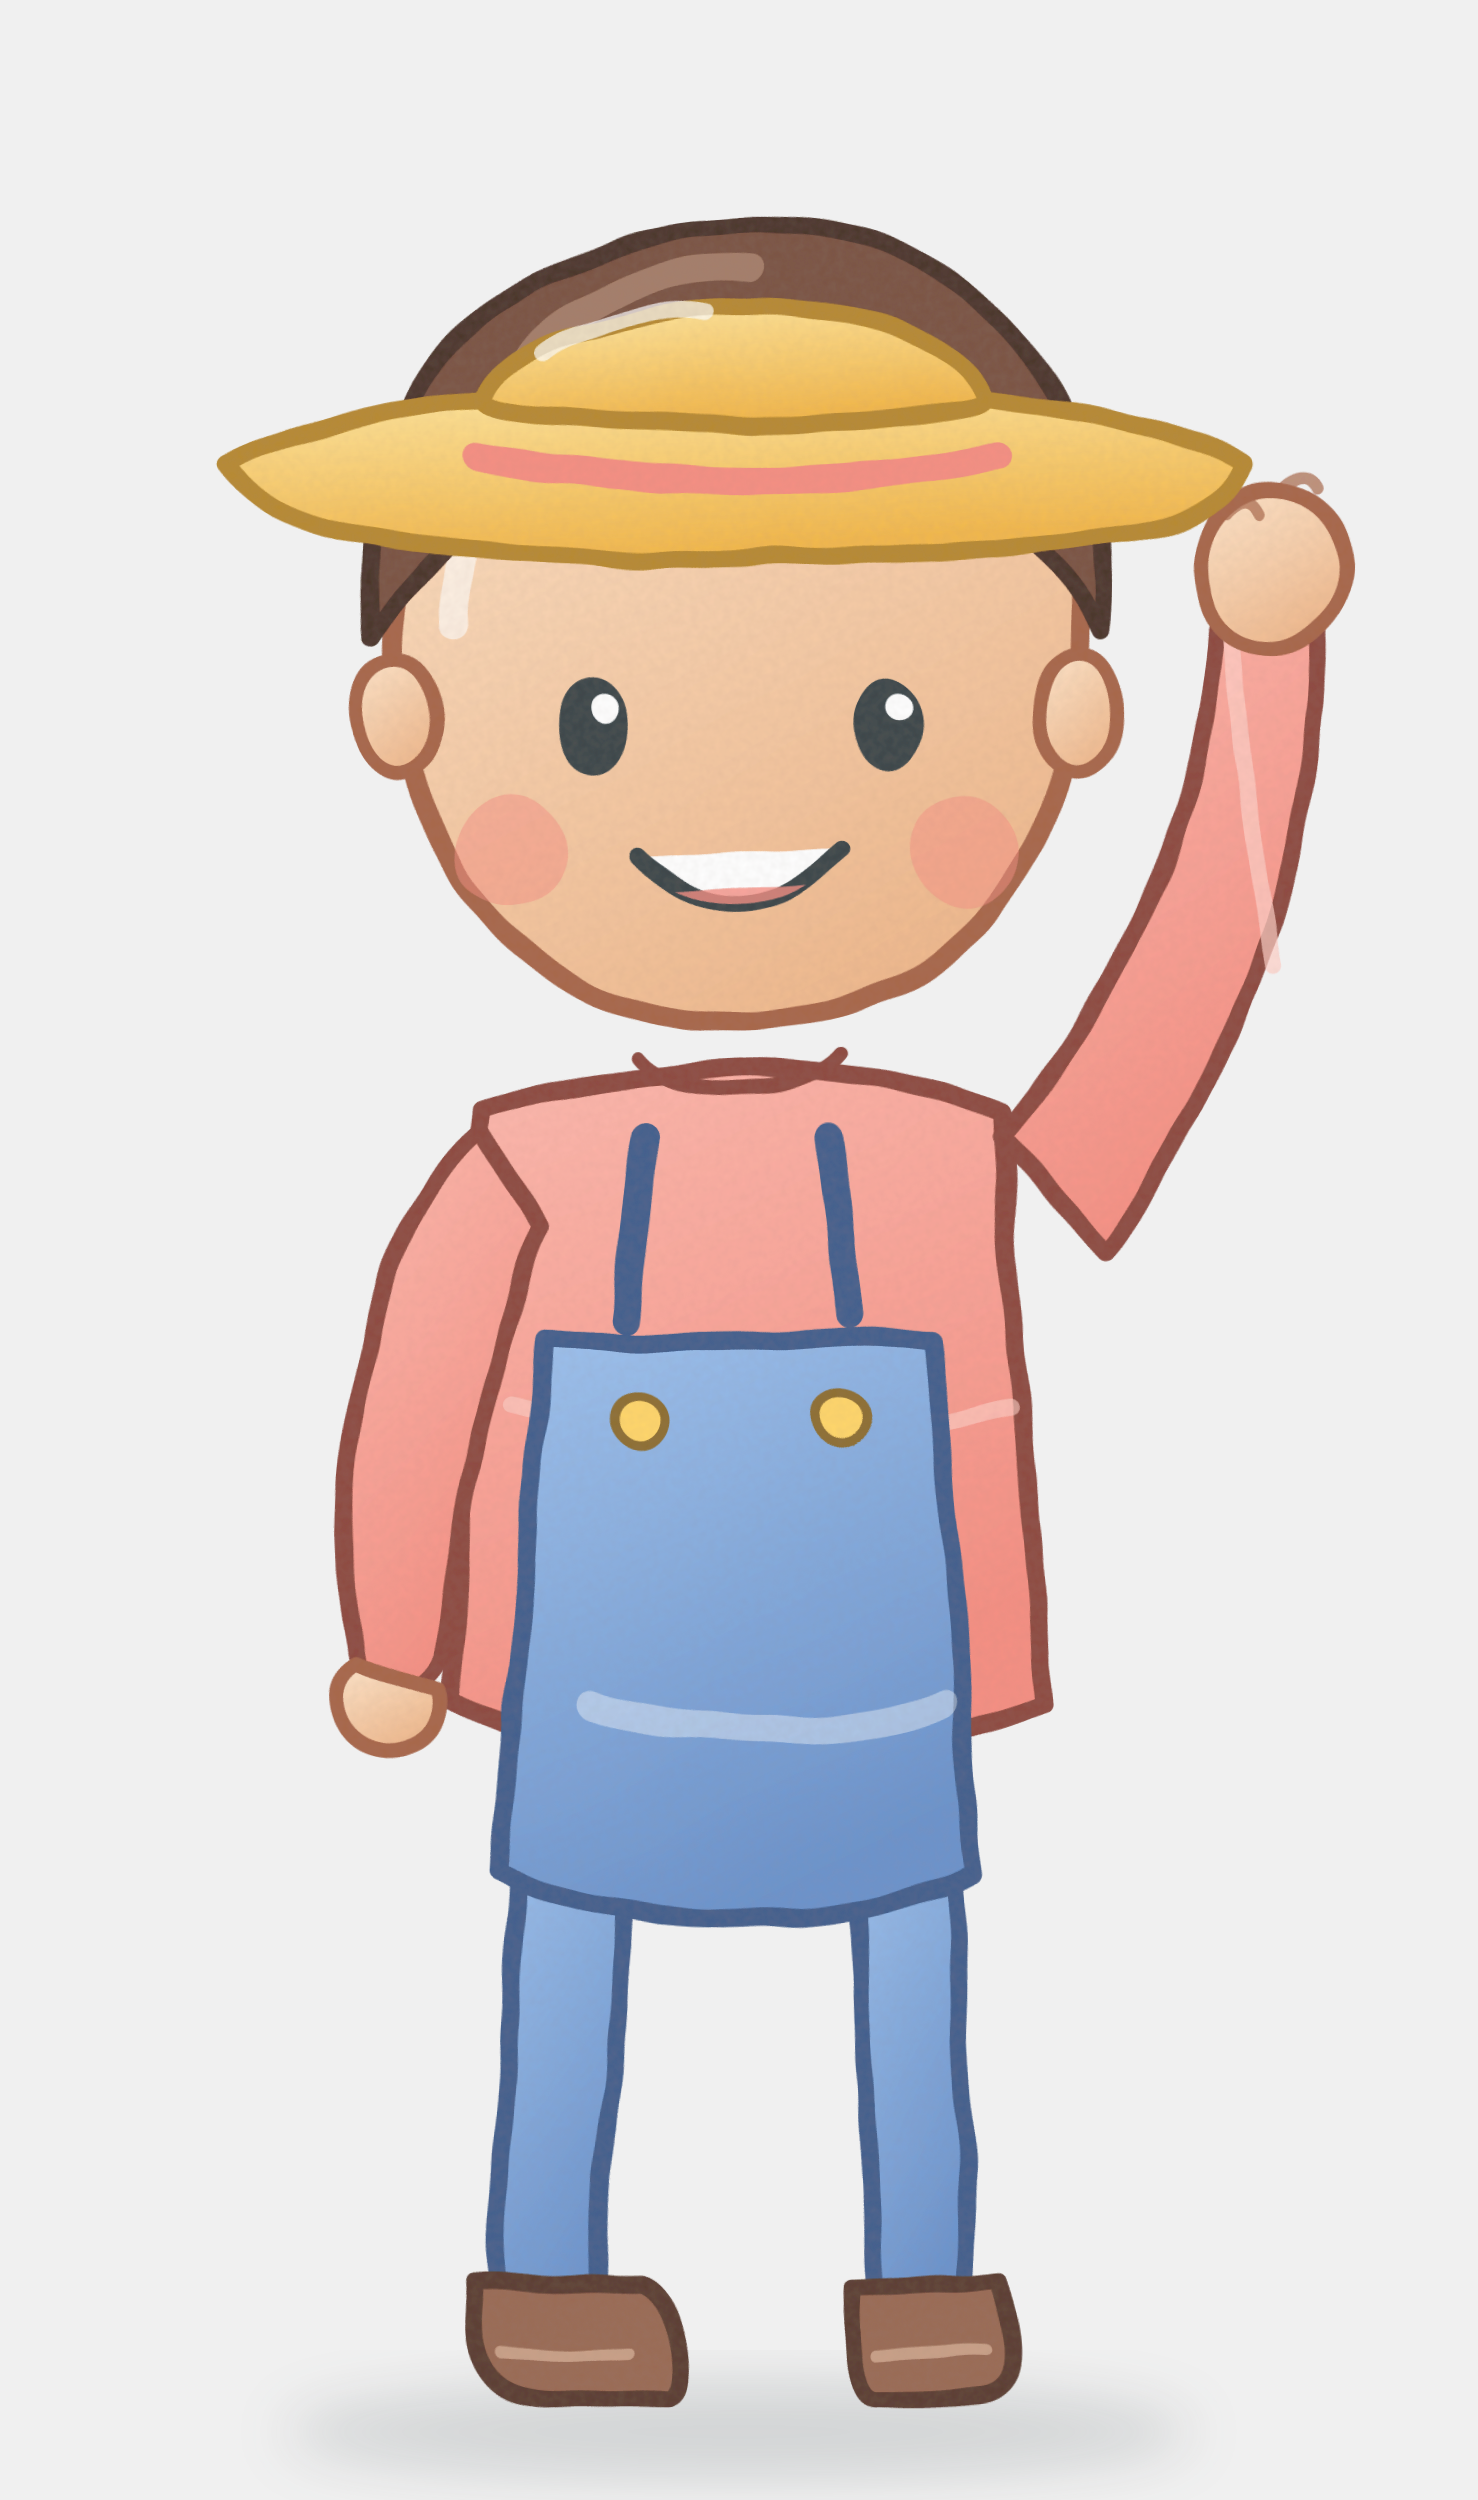
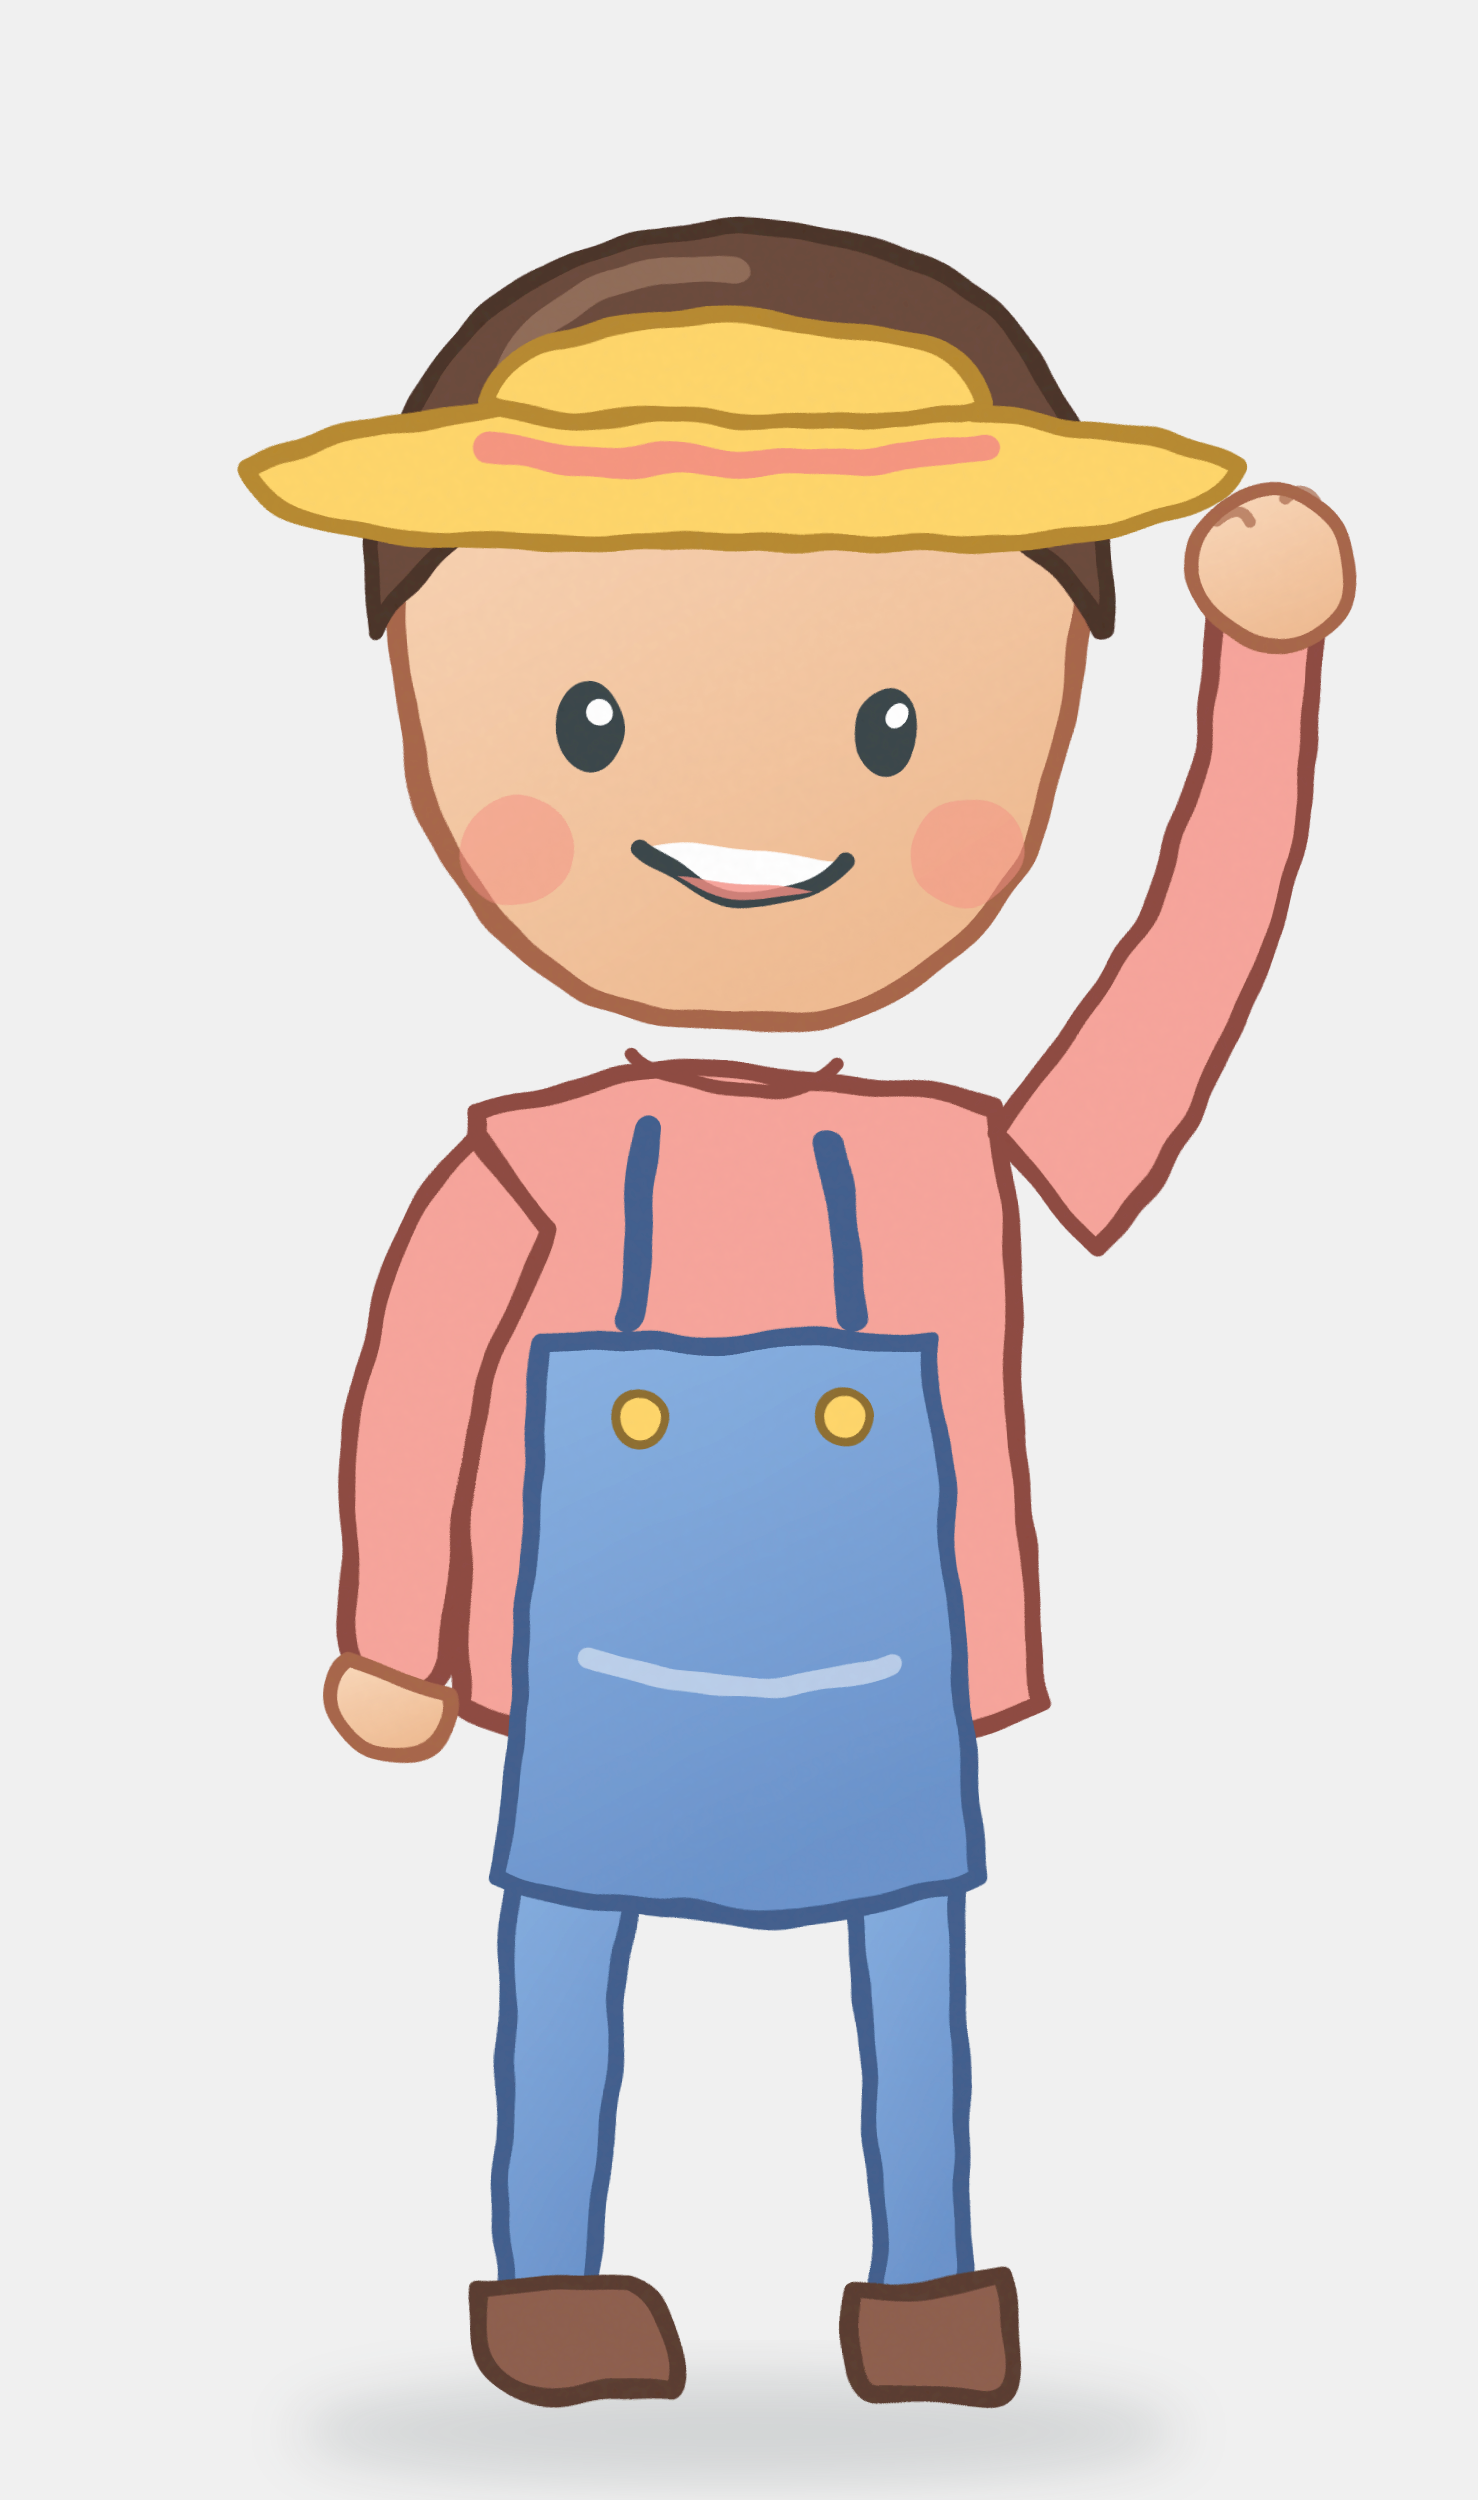
<svg xmlns="http://www.w3.org/2000/svg" viewBox="0 0 260 440" width="260" height="440">
  <defs>
-     <linearGradient id="skin" x1="0.1" y1="0" x2="0.6" y2="1">
-       <stop offset="0" stop-color="#FDE3C8" />
-       <stop offset="1" stop-color="#EFB98E" />
+     <linearGradient id="skin" x1="0" y1="0" x2="0.5" y2="1">
+       <stop offset="0" stop-color="#FBDBBE" />
+       <stop offset="1" stop-color="#F0BC93" />
    </linearGradient>
-     <linearGradient id="overall" x1="0.1" y1="0" x2="0.5" y2="1">
-       <stop offset="0" stop-color="#9CC0EC" />
+     <linearGradient id="overall" x1="0" y1="0" x2="0.4" y2="1">
+       <stop offset="0" stop-color="#8AB3E4" />
      <stop offset="1" stop-color="#6A93CC" />
    </linearGradient>
-     <linearGradient id="shirt" x1="0" y1="0" x2="0.4" y2="1">
-       <stop offset="0" stop-color="#FDB9AE" />
-       <stop offset="1" stop-color="#F58F83" />
-     </linearGradient>
-     <linearGradient id="hat" x1="0" y1="0" x2="0.3" y2="1">
-       <stop offset="0" stop-color="#FFE6A0" />
-       <stop offset="1" stop-color="#F2B84B" />
-     </linearGradient>
    <filter id="wc" x="-8%" y="-8%" width="116%" height="116%">
-       <feTurbulence type="fractalNoise" baseFrequency="0.03" numOctaves="3" seed="13" result="noise" />
-       <feDisplacementMap in="SourceGraphic" in2="noise" scale="4" xChannelSelector="R" yChannelSelector="G" result="warp" />
-       <feTurbulence type="fractalNoise" baseFrequency="0.7" numOctaves="2" seed="8" result="grain" />
-       <feColorMatrix in="grain" type="matrix" values="0 0 0 0 0.3  0 0 0 0 0.24  0 0 0 0 0.2  0 0 0 0.14 0" result="grainA" />
+       <feTurbulence type="fractalNoise" baseFrequency="0.03" numOctaves="3" seed="7" result="noise" />
+       <feDisplacementMap in="SourceGraphic" in2="noise" scale="6" xChannelSelector="R" yChannelSelector="G" result="warp" />
+       <feTurbulence type="fractalNoise" baseFrequency="0.55" numOctaves="2" seed="3" result="grain" />
+       <feColorMatrix in="grain" type="matrix" values="0 0 0 0 0.24  0 0 0 0 0.2  0 0 0 0 0.17  0 0 0 0.05 0" result="grainA" />
      <feComposite in="grainA" in2="warp" operator="in" result="grainIn" />
      <feMerge>
        <feMergeNode in="warp" />
        <feMergeNode in="grainIn" />
      </feMerge>
    </filter>
-     <filter id="blur1">
-       <feGaussianBlur stdDeviation="1.3" />
-     </filter>
    <filter id="soft" x="-30%" y="-30%" width="160%" height="160%">
      <feGaussianBlur stdDeviation="5" />
    </filter>
  </defs>
-   <ellipse cx="130" cy="428" rx="80" ry="9" fill="#38454A" opacity="0.16" filter="url(#soft)" />
+   <ellipse cx="130" cy="428" rx="78" ry="10" fill="#38454A" opacity="0.16" filter="url(#soft)" />
  <g filter="url(#wc)">
    <path d="M92 318 L88 404 C88 410 96 412 104 410 L112 318 Z" fill="url(#overall)" stroke="#3F5F8E" stroke-width="3" stroke-linejoin="round" />
    <path d="M150 318 L154 404 C154 410 162 412 170 410 L168 318 Z" fill="url(#overall)" stroke="#3F5F8E" stroke-width="3" stroke-linejoin="round" />
-     <path d="M84 402 C82 414 84 422 98 422 L118 422 C122 420 118 404 112 402 Z" fill="#9A6A54" stroke="#5A3B2E" stroke-width="3" stroke-linejoin="round" />
-     <path d="M150 402 C150 404 148 422 154 422 L172 422 C180 422 180 414 176 402 Z" fill="#9A6A54" stroke="#5A3B2E" stroke-width="3" stroke-linejoin="round" />
-     <path d="M88 414 h22 M154 414 h20" stroke="#C9A088" stroke-width="2" stroke-linecap="round" />
-     <path d="M84 196 C110 186 150 186 176 196 L184 300 C160 312 104 312 80 300 Z" fill="url(#shirt)" stroke="#8E4A40" stroke-width="3.2" stroke-linejoin="round" />
-     <path d="M90 248 C120 256 146 256 178 248" fill="none" stroke="#FFD0C8" stroke-width="3" stroke-linecap="round" opacity="0.6" />
+     <path d="M84 402 C82 414 84 422 98 422 L118 422 C122 420 118 404 112 402 Z" fill="#8E5F4E" stroke="#5A3B2E" stroke-width="3" stroke-linejoin="round" />
+     <path d="M150 402 C150 404 148 422 154 422 L172 422 C180 422 180 414 176 402 Z" fill="#8E5F4E" stroke="#5A3B2E" stroke-width="3" stroke-linejoin="round" />
+     <path d="M84 196 C110 186 150 186 176 196 L184 300 C160 312 104 312 80 300 Z" fill="#F7A59B" stroke="#8E4A40" stroke-width="3.2" stroke-linejoin="round" />
    <path d="M96 236 L164 236 L172 330 C150 340 110 340 88 330 Z" fill="url(#overall)" stroke="#3F5F8E" stroke-width="3.2" stroke-linejoin="round" />
-     <path d="M104 300 C124 306 146 306 166 300" fill="none" stroke="#FFFFFF" stroke-width="5" stroke-linecap="round" opacity="0.4" />
    <path d="M110 232 L114 200 M150 232 L146 200" stroke="#3F5F8E" stroke-width="5" stroke-linecap="round" />
    <circle cx="112" cy="250" r="4.5" fill="#FFD66B" stroke="#8E6E2E" stroke-width="1.6" />
    <circle cx="148" cy="250" r="4.5" fill="#FFD66B" stroke="#8E6E2E" stroke-width="1.6" />
-     <path d="M84 200 C64 218 58 262 62 290 C64 300 76 300 78 292 C80 262 90 230 96 216 Z" fill="url(#shirt)" stroke="#8E4A40" stroke-width="3" stroke-linejoin="round" />
+     <path d="M104 292 C120 298 140 298 156 292" fill="none" stroke="#FFFFFF" stroke-width="4" stroke-linecap="round" opacity="0.5" />
+     <path d="M84 200 C64 218 58 262 62 290 C64 300 76 300 78 292 C80 262 90 230 96 216 Z" fill="#F7A59B" stroke="#8E4A40" stroke-width="3" stroke-linejoin="round" />
    <path d="M62 292 C56 296 58 306 66 308 C74 310 80 304 78 298 Z" fill="url(#skin)" stroke="#A8664A" stroke-width="2.6" stroke-linejoin="round" />
-     <path d="M176 200 C198 176 212 140 214 110 C216 98 232 98 232 110 C232 146 220 186 194 220 Z" fill="url(#shirt)" stroke="#8E4A40" stroke-width="3" stroke-linejoin="round" />
-     <path d="M216 104 C218 130 220 150 224 170" fill="none" stroke="#FFD0C8" stroke-width="3" stroke-linecap="round" opacity="0.7" />
-     <ellipse cx="224" cy="100" rx="13" ry="14" fill="url(#skin)" stroke="#A8664A" stroke-width="2.6" />
-     <path d="M216 90 q4 -4 6 0 M226 86 q4 -4 6 0" stroke="#A8664A" stroke-width="2" fill="none" stroke-linecap="round" opacity="0.7" />
+     <path d="M176 200 C198 176 212 140 214 110 C216 98 232 98 232 110 C232 146 220 186 194 220 Z" fill="#F7A59B" stroke="#8E4A40" stroke-width="3" stroke-linejoin="round" />
+     <circle cx="224" cy="100" r="14" fill="url(#skin)" stroke="#A8664A" stroke-width="2.6" />
+     <path d="M214 92 q4 -4 6 0 M226 88 q4 -4 6 0" stroke="#A8664A" stroke-width="2" fill="none" stroke-linecap="round" opacity="0.7" />
    <path d="M70 118 C66 74 96 46 130 46 C166 46 194 74 190 118 C188 156 164 180 130 180 C96 180 72 156 70 118 Z" fill="url(#skin)" stroke="#A8664A" stroke-width="3.4" stroke-linejoin="round" />
-     <path d="M80 110 C78 88 92 74 110 70" fill="none" stroke="#FFFFFF" stroke-width="5" stroke-linecap="round" opacity="0.6" />
-     <ellipse cx="70" cy="126" rx="7" ry="10" fill="url(#skin)" stroke="#A8664A" stroke-width="2.4" />
-     <ellipse cx="190" cy="126" rx="7" ry="10" fill="url(#skin)" stroke="#A8664A" stroke-width="2.4" />
-     <path d="M66 112 C60 66 92 40 132 40 C170 40 198 66 194 112 C184 92 168 84 150 80 C134 92 104 96 88 88 C78 96 70 104 66 112 Z" fill="#7A5242" stroke="#4A3026" stroke-width="3" stroke-linejoin="round" />
-     <path d="M92 66 C98 52 118 46 132 48" fill="none" stroke="#B08A74" stroke-width="5" stroke-linecap="round" opacity="0.8" />
-     <path d="M40 82 C58 72 84 68 130 68 C176 68 202 72 220 82 C212 94 194 98 130 98 C66 98 48 94 40 82 Z" fill="url(#hat)" stroke="#B88A2E" stroke-width="3" stroke-linejoin="round" />
-     <path d="M86 70 C92 50 168 50 174 70 C172 76 88 76 86 70 Z" fill="url(#hat)" stroke="#B88A2E" stroke-width="3" stroke-linejoin="round" />
-     <path d="M84 80 C120 86 150 86 176 80" fill="none" stroke="#F58F83" stroke-width="5" stroke-linecap="round" />
-     <path d="M96 62 C104 56 116 54 124 56" fill="none" stroke="#FFFFFF" stroke-width="3" stroke-linecap="round" opacity="0.7" />
+     <path d="M66 112 C60 66 92 40 132 40 C170 40 198 66 194 112 C184 92 168 84 150 80 C134 92 104 96 88 88 C78 96 70 104 66 112 Z" fill="#6B4A3A" stroke="#4A3026" stroke-width="3" stroke-linejoin="round" />
+     <path d="M90 66 C96 52 116 46 130 48" fill="none" stroke="#9A7460" stroke-width="5" stroke-linecap="round" opacity="0.8" />
+     <path d="M42 82 C60 74 84 70 130 70 C176 70 200 74 218 82 C212 92 194 96 130 96 C66 96 48 92 42 82 Z" fill="#FFD66B" stroke="#B88A2E" stroke-width="3" stroke-linejoin="round" />
+     <path d="M86 70 C92 52 168 52 174 70 C172 76 88 76 86 70 Z" fill="#FFD66B" stroke="#B88A2E" stroke-width="3" stroke-linejoin="round" />
+     <path d="M86 78 C120 84 150 84 174 78" fill="none" stroke="#F58F83" stroke-width="5" stroke-linecap="round" opacity="0.9" />
    <ellipse cx="104" cy="128" rx="6" ry="8" fill="#38454A" />
    <ellipse cx="156" cy="128" rx="6" ry="8" fill="#38454A" />
-     <circle cx="106" cy="125" r="2.3" fill="#FFFFFF" />
-     <circle cx="158" cy="125" r="2.3" fill="#FFFFFF" />
+     <circle cx="106" cy="125" r="2.2" fill="#FFFFFF" />
+     <circle cx="158" cy="125" r="2.2" fill="#FFFFFF" />
    <circle cx="90" cy="150" r="10" fill="#F58F83" opacity="0.5" />
    <circle cx="170" cy="150" r="10" fill="#F58F83" opacity="0.5" />
    <path d="M112 150 Q130 168 148 150" fill="#FFFFFF" stroke="#38454A" stroke-width="3" stroke-linecap="round" stroke-linejoin="round" />
    <path d="M118 156 Q130 162 142 156" fill="#F58F83" opacity="0.8" />
    <path d="M112 186 C118 194 142 194 148 186" fill="none" stroke="#8E4A40" stroke-width="2.4" stroke-linecap="round" />
  </g>
</svg>
